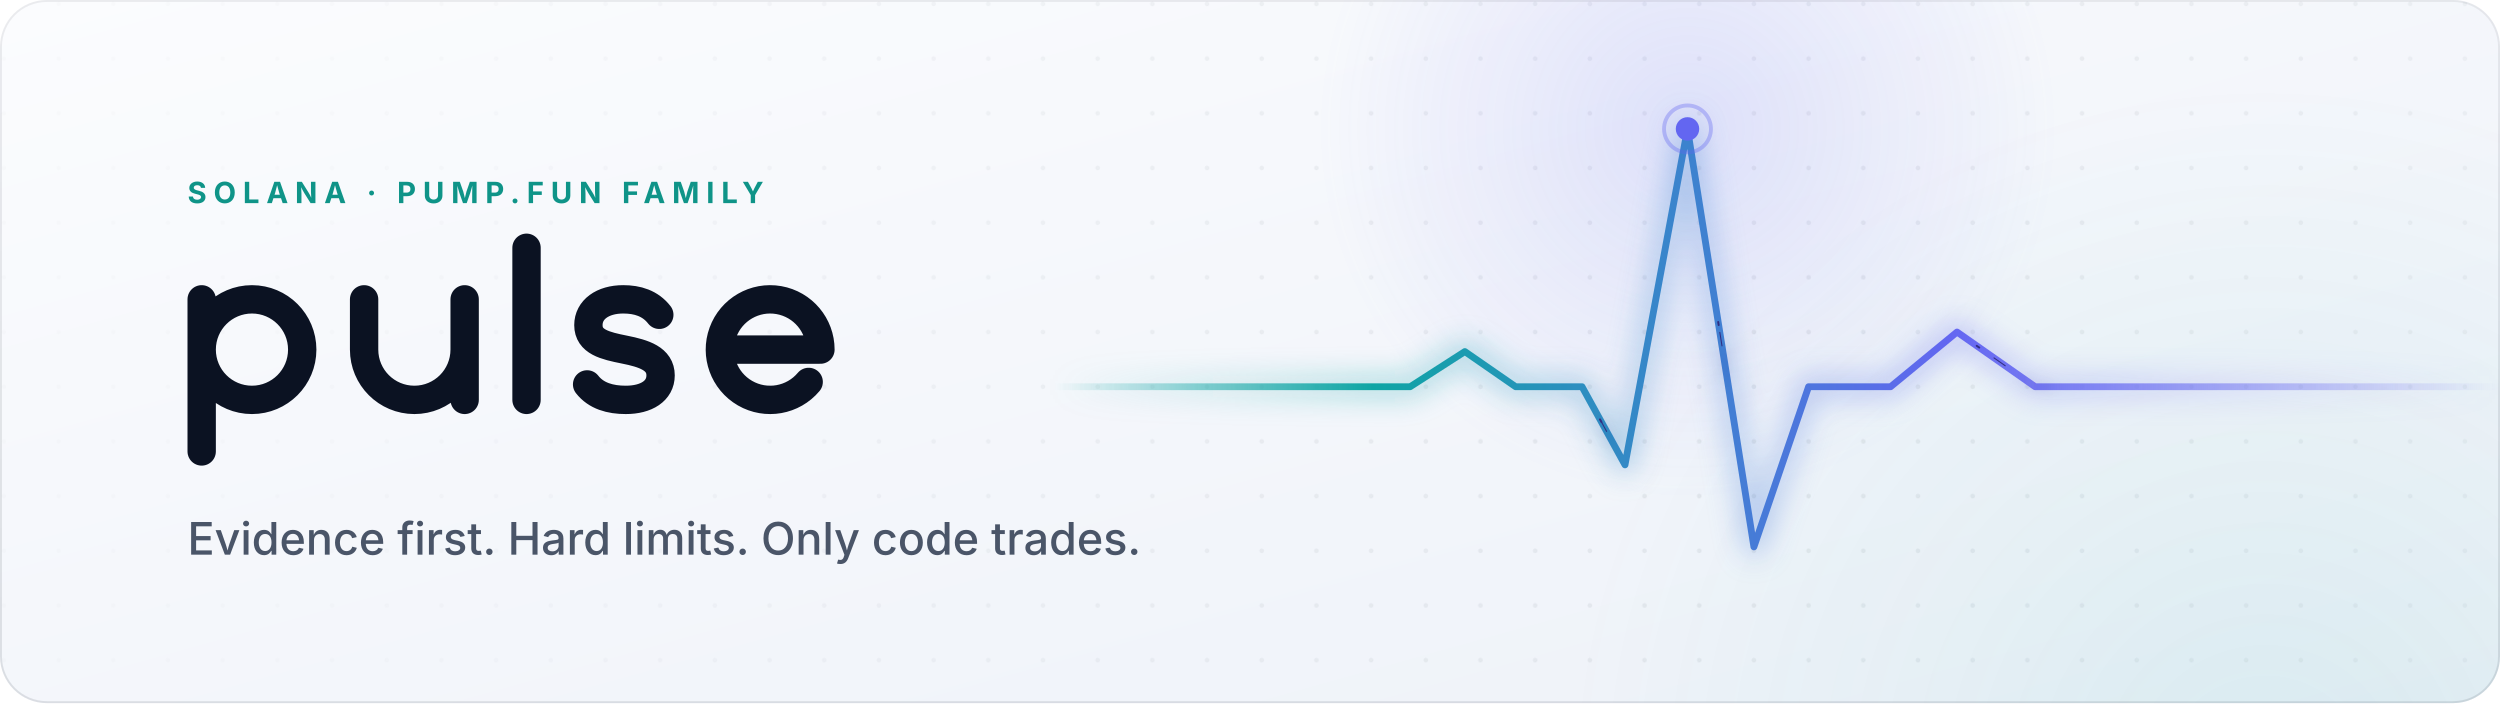
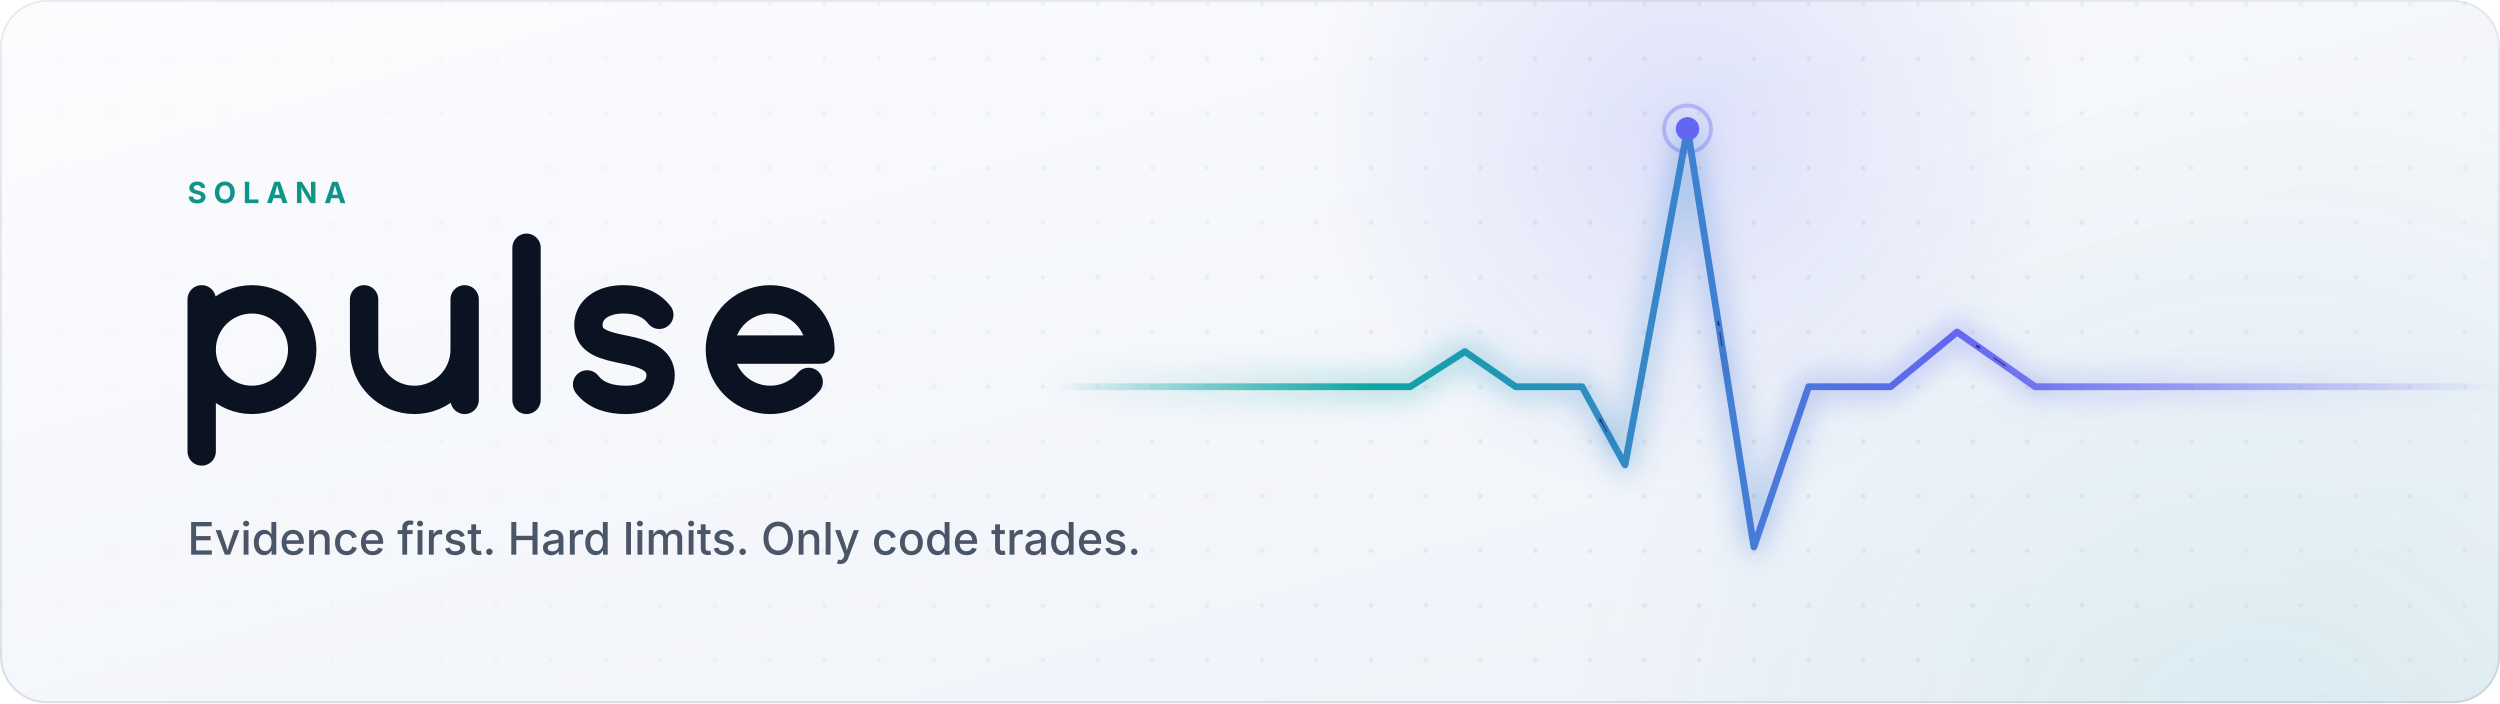
<svg xmlns="http://www.w3.org/2000/svg" width="1280" height="360" viewBox="0 0 1280 360" role="img" aria-labelledby="title desc">
  <style>
    .c1,.c2,.c3 { animation: run 4.6s linear infinite; }
    .c1 { animation-name: run1; } .c2 { animation-name: run2; } .c3 { animation-name: run3; }
    @keyframes run1 { 0% { stroke-dashoffset: 16; } 62.0% { stroke-dashoffset: -96; } 100% { stroke-dashoffset: -96; } }
    @keyframes run2 { 0% { stroke-dashoffset: 7; } 62.0% { stroke-dashoffset: -105; } 100% { stroke-dashoffset: -105; } }
    @keyframes run3 { 0% { stroke-dashoffset: 1.6; } 62.0% { stroke-dashoffset: -110.4; } 100% { stroke-dashoffset: -110.4; } }
    .ring { transform-box: fill-box; transform-origin: center; animation: ring 4.6s ease-out infinite; opacity: 0; }
    @keyframes ring { 0%, 23.5% { transform: scale(1); opacity: 0; }
      23.6% { transform: scale(1); opacity: 0.85; }
      45.6% { transform: scale(3.4); opacity: 0; } 100% { opacity: 0; } }
    .dot { transform-box: fill-box; transform-origin: center; animation: dot 4.6s ease-out infinite; }
    @keyframes dot { 0%, 23.5% { transform: scale(1); } 25.1% { transform: scale(1.45); }
      37.6% { transform: scale(1); } 100% { transform: scale(1); } }
    .comet { animation: fadecomet 4.6s linear infinite; }
    @keyframes fadecomet { 0% { opacity: 0; } 9.9% { opacity: 1; }
      49.6% { opacity: 1; } 62.0% { opacity: 0; } 100% { opacity: 0; } }
    @media (prefers-reduced-motion: reduce) {
      .comet, .ring { display: none; }
      .dot { animation: none; }
    }
  </style>
  <defs>
    <linearGradient id="bg" x1="0" y1="0" x2="1" y2="1">
      <stop offset="0" stop-color="#FBFCFE" />
      <stop offset="1" stop-color="#EDF1F8" />
    </linearGradient>
    <linearGradient id="beat" gradientUnits="userSpaceOnUse" x1="540" y1="0" x2="1280" y2="0">
      <stop offset="0" stop-color="#0EA5A4" stop-opacity="0" />
      <stop offset="0.22" stop-color="#0EA5A4" />
      <stop offset="0.62" stop-color="#6366F1" />
      <stop offset="1" stop-color="#6366F1" stop-opacity="0" />
    </linearGradient>
    <radialGradient id="halo" cx="864" cy="66" r="190" gradientUnits="userSpaceOnUse">
      <stop offset="0" stop-color="#6366F1" stop-opacity="0.16" />
      <stop offset="1" stop-color="#6366F1" stop-opacity="0" />
    </radialGradient>
    <radialGradient id="aura" cx="1160" cy="400" r="360" gradientUnits="userSpaceOnUse">
      <stop offset="0" stop-color="#0EA5A4" stop-opacity="0.09" />
      <stop offset="1" stop-color="#0EA5A4" stop-opacity="0" />
    </radialGradient>
    <radialGradient id="fade" cx="900" cy="190" r="760" gradientUnits="userSpaceOnUse">
      <stop offset="0" stop-color="#FFFFFF" />
      <stop offset="0.75" stop-color="#FFFFFF" stop-opacity="0.35" />
      <stop offset="1" stop-color="#FFFFFF" stop-opacity="0.15" />
    </radialGradient>
    <mask id="gridmask">
      <rect width="1280" height="360" fill="url(#fade)" />
    </mask>
    <pattern id="grid" width="28" height="28" patternUnits="userSpaceOnUse">
      <circle cx="2" cy="2" r="1.2" fill="#0B1222" fill-opacity="0.07" />
    </pattern>
    <linearGradient id="rim" x1="0" y1="0" x2="0" y2="1">
      <stop offset="0" stop-color="#0B1222" stop-opacity="0.07" />
      <stop offset="1" stop-color="#0B1222" stop-opacity="0.11" />
    </linearGradient>
    <filter id="glow" x="-10%" y="-60%" width="120%" height="220%">
      <feGaussianBlur stdDeviation="7" />
    </filter>
    <filter id="soft" x="-10%" y="-60%" width="120%" height="220%">
      <feGaussianBlur stdDeviation="3" />
    </filter>
    <clipPath id="card">
      <rect width="1280" height="360" rx="24" />
    </clipPath>
  </defs>
  <g clip-path="url(#card)">
    <rect width="1280" height="360" fill="url(#bg)" />
    <rect width="1280" height="360" fill="url(#grid)" mask="url(#gridmask)" />
    <rect width="1280" height="360" fill="url(#aura)" />
    <circle cx="864" cy="66" r="190" fill="url(#halo)" />
    <path d="M540 198L722 198L750 180L776 198L810 198L832 238L864 66L898 280L926 198L968 198L1002 170L1042 198L1280 198" fill="none" stroke="url(#beat)" stroke-width="10" stroke-linecap="round" stroke-linejoin="round" opacity="0.35" filter="url(#glow)" />
    <path d="M540 198L722 198L750 180L776 198L810 198L832 238L864 66L898 280L926 198L968 198L1002 170L1042 198L1280 198" fill="none" stroke="url(#beat)" stroke-width="3.5" stroke-linecap="round" stroke-linejoin="round" />
    <g class="comet">
      <g filter="url(#soft)">
        <path class="c1" d="M540 198L722 198L750 180L776 198L810 198L832 238L864 66L898 280L926 198L968 198L1002 170L1042 198L1280 198" pathLength="100" fill="none" stroke="#312E81" stroke-opacity="6" stroke-width="0.3" stroke-linecap="round" stroke-linejoin="round" stroke-dasharray="16 300" stroke-dashoffset="16" />
      </g>
      <path class="c2" d="M540 198L722 198L750 180L776 198L810 198L832 238L864 66L898 280L926 198L968 198L1002 170L1042 198L1280 198" pathLength="100" fill="none" stroke="#312E81" stroke-opacity="4" stroke-width="0.55" stroke-linecap="round" stroke-linejoin="round" stroke-dasharray="7 300" stroke-dashoffset="7" />
      <path class="c3" d="M540 198L722 198L750 180L776 198L810 198L832 238L864 66L898 280L926 198L968 198L1002 170L1042 198L1280 198" pathLength="100" fill="none" stroke="#312E81" stroke-opacity="5" stroke-width="1" stroke-linecap="round" stroke-linejoin="round" stroke-dasharray="1.6 300" stroke-dashoffset="1.6" />
    </g>
    <circle class="ring" cx="864" cy="66" r="12" fill="none" stroke="#6366F1" stroke-width="2" />
    <circle cx="864" cy="66" r="12" fill="none" stroke="#6366F1" stroke-opacity="0.35" stroke-width="2" />
    <circle class="dot" cx="864" cy="66" r="6" fill="#6366F1" />
  </g>
  <rect x="0.5" y="0.5" width="1279" height="359" rx="23.5" fill="none" stroke="url(#rim)" />
  <g font-family="ui-sans-serif, -apple-system, BlinkMacSystemFont, 'Segoe UI', Inter, Helvetica, Arial, sans-serif">
-     <text x="96" y="104" fill="#0F9488" font-size="15" font-weight="700" letter-spacing="3.5">SOLANA · PUMP.FUN FAMILY</text>
+     <text x="96" y="104" fill="#0F9488" font-size="15" font-weight="700" letter-spacing="3.5">SOLANA</text>
    <text x="96" y="284" fill="#4A5568" font-size="23" font-weight="500">Evidence first. Hard limits. Only code trades.</text>
  </g>
  <g transform="translate(96 212) scale(0.66)" color="#0B1222">
    <path d="M11 -89V29M11 -50a39 39 0 1 0 78 0a39 39 0 1 0 -78 0M137 -89V-50A39 39 0 0 0 215 -50M215 -89V-11M263 -129V-11M366 -77C359 -86 349 -89 338 -89C322 -89 311 -81 311 -69C311 -56 324 -53 339 -50C354 -47 367 -43 367 -30C367 -18 356 -11 340 -11C328 -11 317 -14 310 -23M413 -50H491A39 39 0 1 0 481.88 -24.93" fill="none" stroke="currentColor" stroke-width="22" stroke-linecap="round" stroke-linejoin="round" />
  </g>
</svg>
